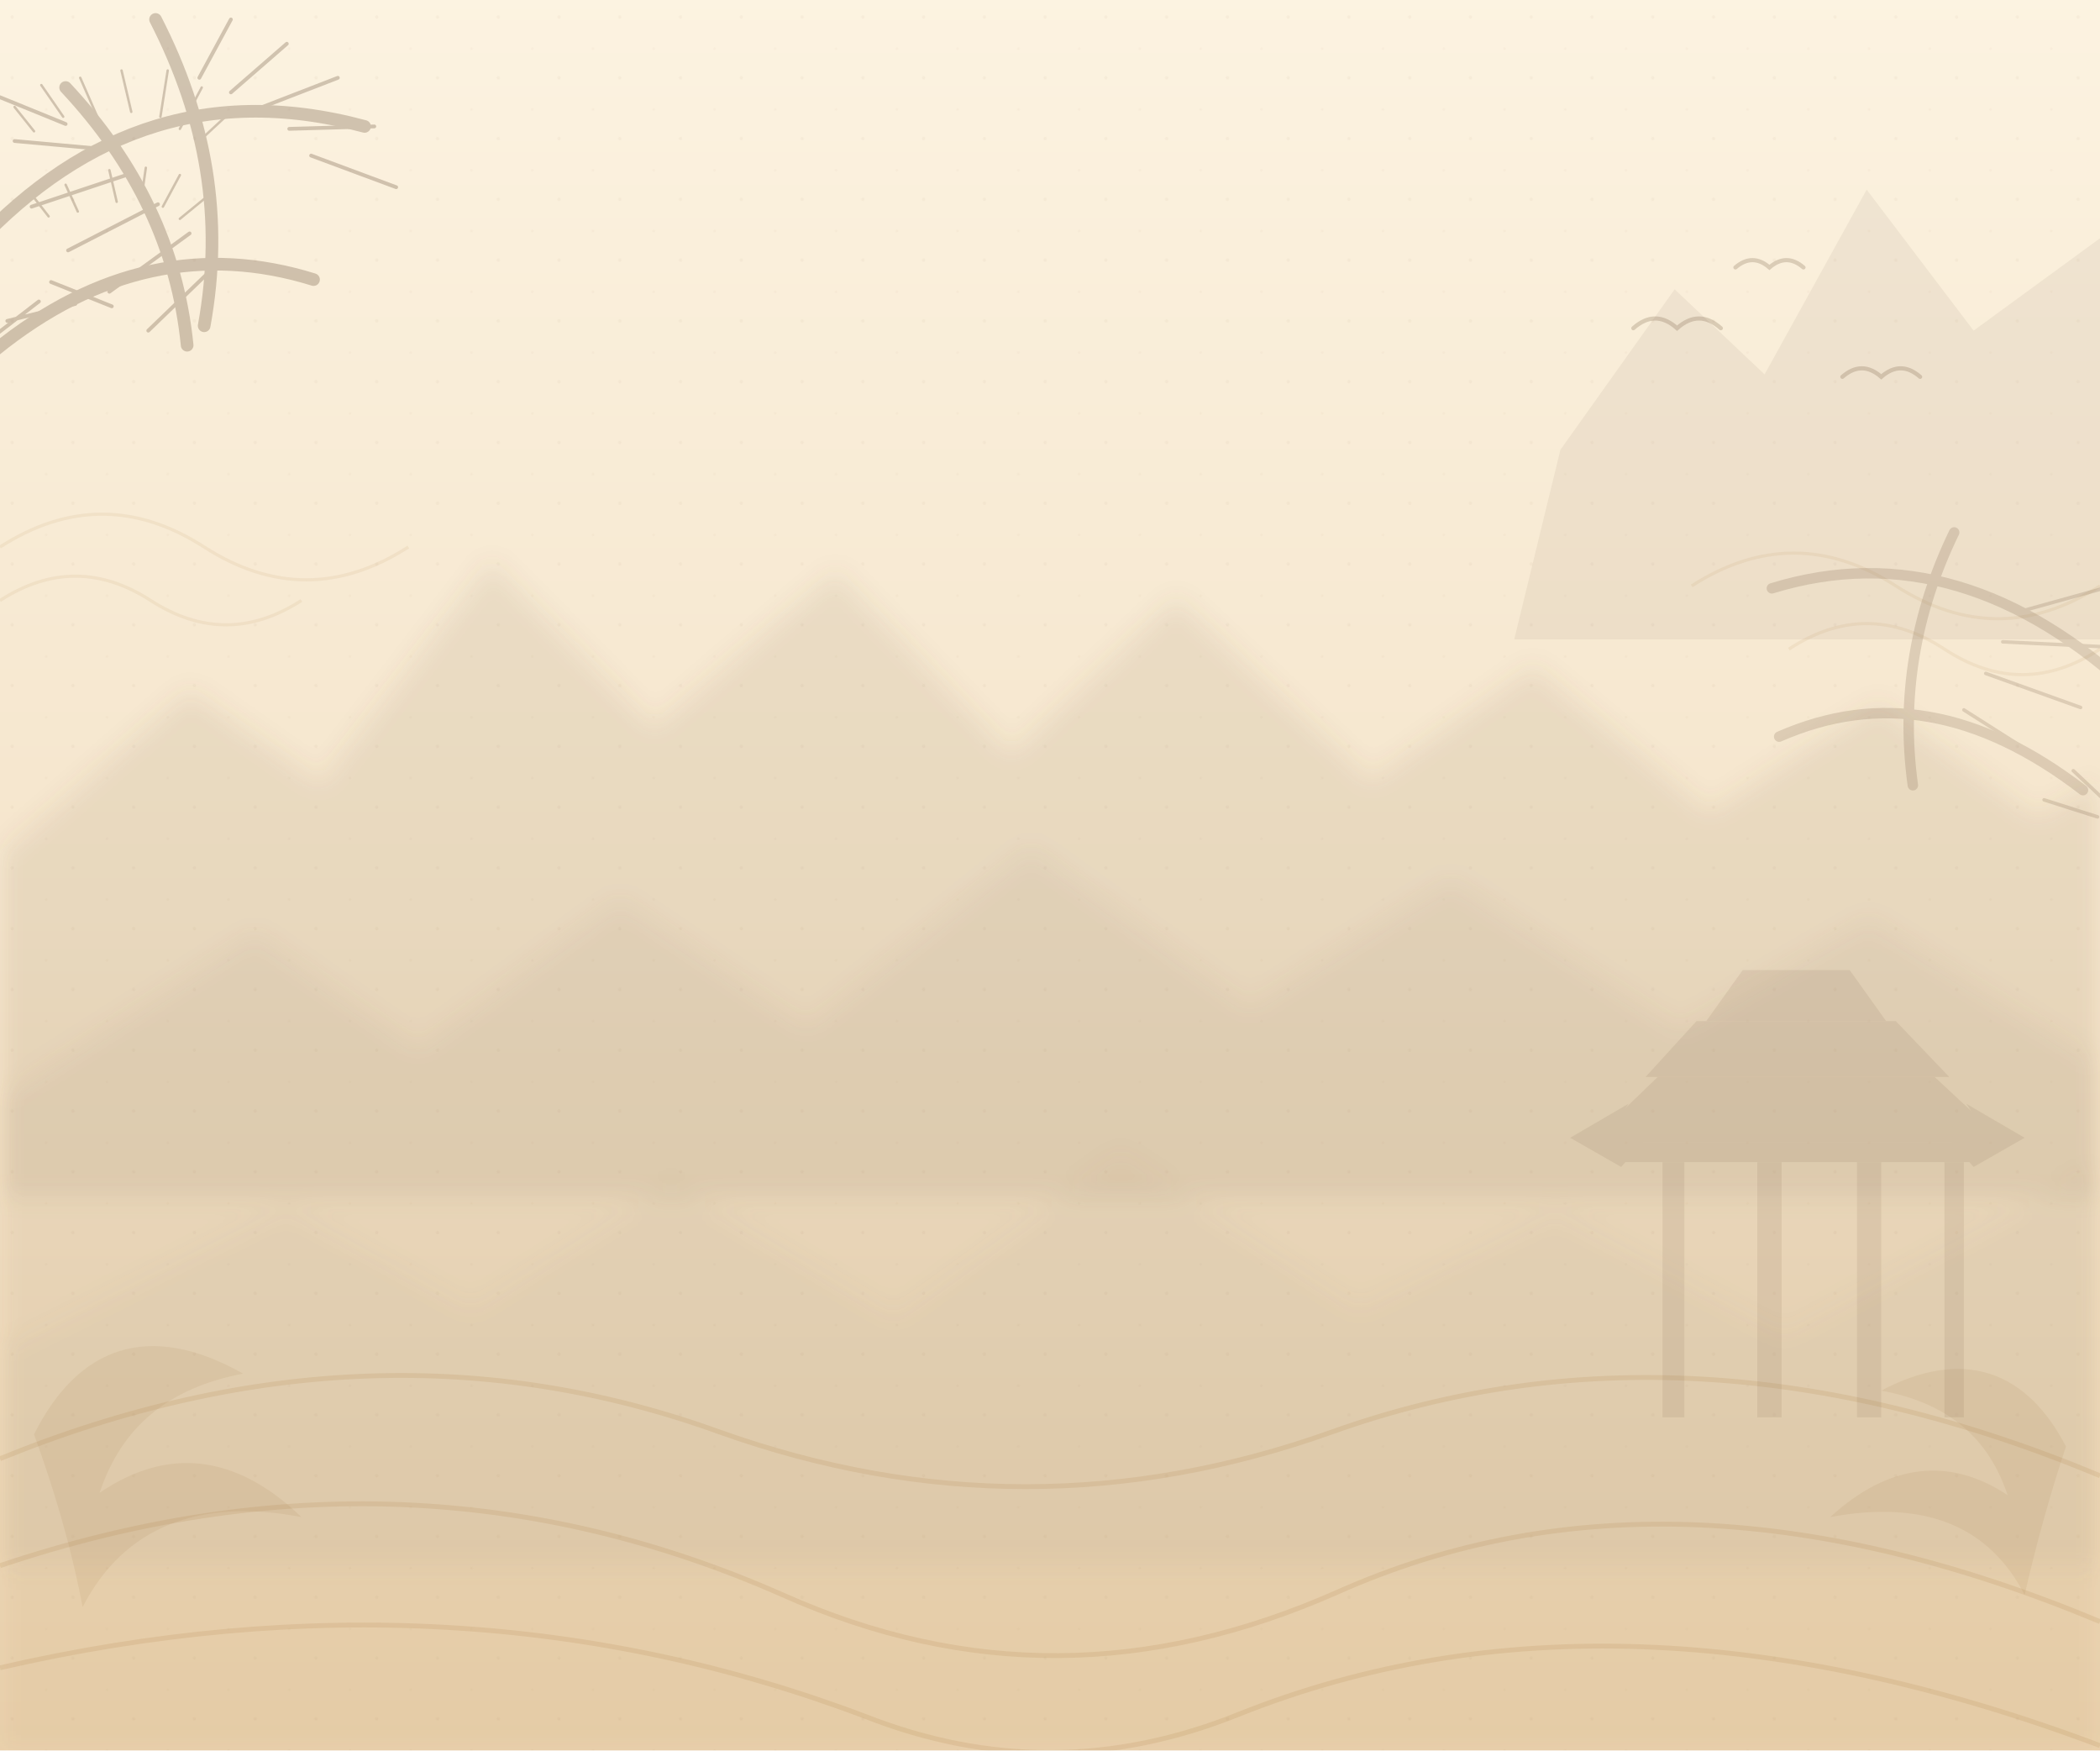
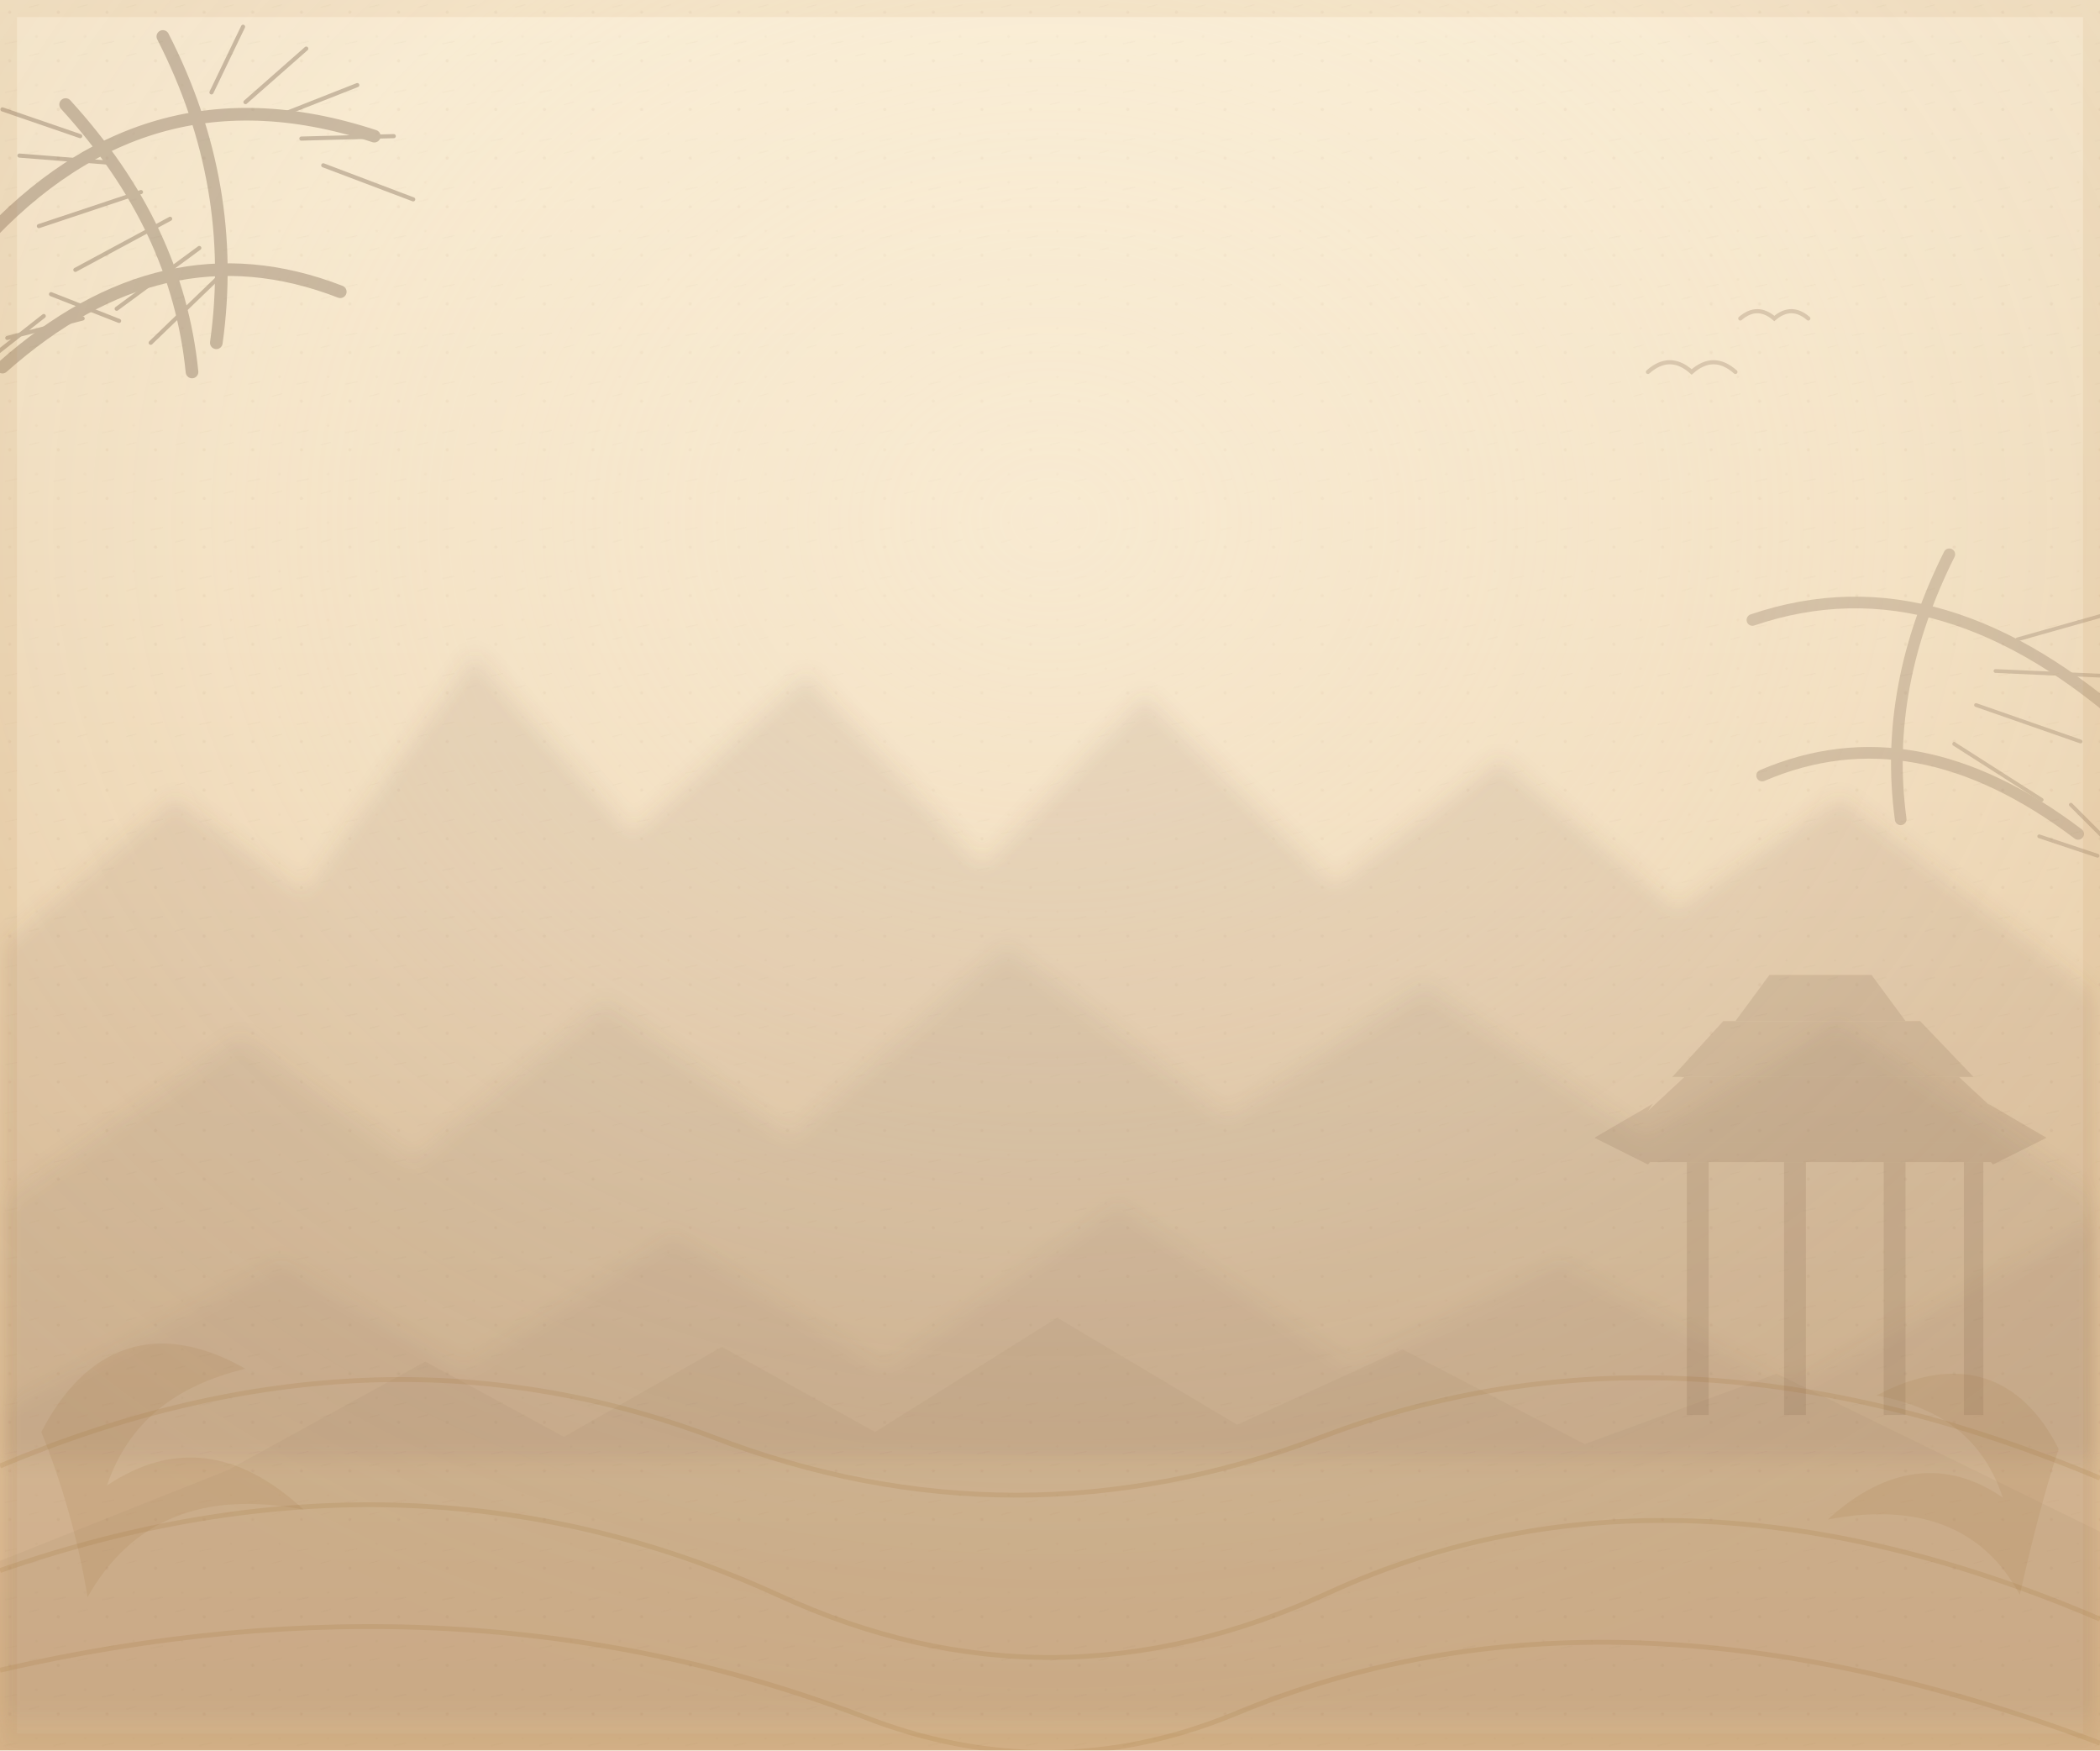
<svg xmlns="http://www.w3.org/2000/svg" viewBox="0 0 864 720" preserveAspectRatio="xMidYMid slice">
  <defs>
    <linearGradient id="paper" x1="0" y1="0" x2="0" y2="1">
-       <stop stop-color="#fcf3e1" />
-       <stop offset=".52" stop-color="#f5e5cc" />
-       <stop offset="1" stop-color="#ead0aa" />
+       <stop stop-color="#f8ebd2" />
+       <stop offset=".5" stop-color="#efd9b8" />
+       <stop offset="1" stop-color="#e2c197" />
    </linearGradient>
+     <radialGradient id="centerGlow" cx="50%" cy="30%" r="68%">
+       <stop stop-color="#fff6e3" stop-opacity=".44" />
+       <stop offset=".58" stop-color="#fff6e3" stop-opacity=".12" />
+       <stop offset="1" stop-color="#9b6c3d" stop-opacity=".06" />
+     </radialGradient>
+     <pattern id="grain" width="20" height="20" patternUnits="userSpaceOnUse">
+       <circle cx="4" cy="5" r=".65" fill="#80552c" opacity=".06" />
+       <circle cx="15" cy="15" r=".55" fill="#9c7145" opacity=".045" />
+       <path d="M2 18l5-1M12 3l4-1" stroke="#78502c" stroke-width=".35" opacity=".045" />
+     </pattern>
    <filter id="blur">
-       <feGaussianBlur stdDeviation="5" />
+       <feGaussianBlur stdDeviation="4" />
    </filter>
-     <pattern id="grain" width="25" height="25" patternUnits="userSpaceOnUse">
-       <circle cx="5" cy="7" r=".7" fill="#82572e" opacity=".04" />
-       <circle cx="19" cy="20" r=".55" fill="#82572e" opacity=".028" />
-     </pattern>
  </defs>
  <rect width="864" height="720" fill="url(#paper)" />
  <rect width="864" height="720" fill="url(#grain)" />
-   <g fill="#806d55" filter="url(#blur)">
-     <path opacity=".11" d="M0 352L78 284l54 38 70-91 67 68 75-64 72 75 68-64 80 75 67-47 72 60 70-45 65 47 100-57v213H0z" />
-     <path opacity=".08" d="M0 451l105-67 67 47 83-61 77 52 92-73 90 65 83-52 94 61 78-45 95 59 100-47v255H0z" />
-     <path opacity=".055" d="M0 555l118-59 76 42 82-52 92 55 93-67 98 64 81-40 94 50 130-69v241H0z" />
+   <rect width="864" height="720" fill="url(#centerGlow)" />
+   <g fill="#735e49" filter="url(#blur)">
+     <path opacity=".12" d="M0 390L72 328l53 39 70-98 65 74 72-66 72 79 67-70 78 78 68-52 73 62 67-46 107 82v190H0z" />
+     <path opacity=".095" d="M0 495l99-69 71 51 79-65 76 55 89-78 91 70 81-54 91 63 79-48 108 73v214H0z" />
+     <path opacity=".07" d="M0 579l116-61 75 44 86-55 87 55 96-68 96 67 86-43 94 51 128-68v219H0z" />
  </g>
-   <g fill="none" stroke="#5e432b" stroke-linecap="round" opacity=".27">
-     <path stroke-width="5.2" d="M-14 105C30 56 83 34 150 52M-2 144c42-34 86-43 131-29M64 8c21 41 28 82 20 126M27 36c29 31 46 66 50 106" />
-     <path stroke-width="1.55" d="M27 51L0 40M39 61L6 58M52 72L13 85M65 84L28 103M78 96l-33 24M89 109l-28 27M82 32l13-24M95 38l23-20M108 44l31-12M119 53l35-1M128 64l35 13M16 124l-26 20M31 125l-28 7M46 126l-25-10" />
-     <g stroke-width="1">
-       <path d="M6 44l8 10m3-19 9 13m7-16 7 16m10-19 4 17m15-17-3 19m17-12-9 17m22-8-14 13M13 80l7 9m7-13 5 11m13-17 3 13m12-14-2 14m16-11-7 13m18-4-11 9" />
-     </g>
+   <g fill="none" stroke="#5b432d" stroke-linecap="round" opacity=".29">
+     <path stroke-width="5.2" d="M-12 105C33 53 87 34 154 56M1 151c44-39 90-50 139-31M67 15c21 41 28 83 22 126M27 43c31 34 48 70 52 110" />
+     <path stroke-width="1.7" d="M33 56L1 45M46 67L8 64M58 79L16 93M70 90l-39 21M82 102l-34 25M90 114l-28 27M87 38l13-27M101 42l25-22M114 48l33-13M124 57l38-1M133 68l37 14M18 130l-28 22M34 131l-31 8M49 132l-28-11" />
  </g>
-   <g fill="#725d47" opacity=".08">
-     <path d="M642 185l47-66 37 35 42-76 44 58 52-38v165H623z" />
+   <g fill="#8a6f52" opacity=".075">
+     <path d="M95 604l80-44 57 31 65-37 63 35 75-47 74 44 68-31 75 39 79-29 133 65v90H95z" />
+     <path d="M0 642l98-39 72 29 78-33 71 36 87-42 82 38 88-26 96 38 94-21 98 39v59H0z" />
  </g>
-   <g fill="none" stroke="#684d32" stroke-width="1.7" opacity=".22" stroke-linecap="round">
-     <path d="M672 135q9-8 18 0q9-8 18 0M714 110q7-6 14 0q7-6 14 0M758 155q8-7 16 0q8-7 16 0" />
+   <g fill="#66492f" opacity=".13">
+     <path d="M679 470h141v8H679z" />
+     <path d="M693 443h113l29 27H664z" />
+     <path d="M709 420h81l22 23H688z" />
+     <path d="M728 401h42l14 19h-70z" />
+     <rect x="694" y="478" width="9" height="104" />
+     <rect x="734" y="478" width="9" height="104" />
+     <rect x="775" y="478" width="9" height="104" />
+     <rect x="808" y="478" width="8" height="104" />
+     <path d="M656 468l24-14-9 14 22-6-15 17zm186 0-24-14 9 14-22-6 15 17z" />
  </g>
-   <g fill="none" stroke="#5c432c" stroke-linecap="round" opacity=".17">
-     <path stroke-width="4.3" d="M879 286c-48-45-98-60-150-44m128 83c-43-33-84-40-125-22m72-84c-16 33-22 68-17 104" />
-     <path stroke-width="1.45" d="M833 251l36-10m-45 23 41 2m-48 11 39 14m-48 1 33 21M853 317l17 16m-29-4 22 7" />
+   <g fill="none" stroke="#5d432e" stroke-linecap="round" opacity=".21">
+     <path stroke-width="4.8" d="M879 301c-53-48-105-64-158-46m134 88c-45-34-88-42-130-24m77-91c-18 36-25 72-20 109" />
+     <path stroke-width="1.55" d="M830 263l39-11m-48 24 45 2m-53 12 43 15m-52 1 36 23M852 331l18 18m-31-5 24 8" />
  </g>
-   <g fill="#705137" opacity=".105">
-     <path d="M667 470h144v8H667z" />
-     <path d="M682 443h114l29 27H654z" />
-     <path d="M698 420h82l22 23H677z" />
-     <path d="M717 399h44l15 21h-74z" />
-     <rect x="684" y="478" width="9" height="105" />
-     <rect x="723" y="478" width="10" height="105" />
-     <rect x="764" y="478" width="10" height="105" />
-     <rect x="800" y="478" width="8" height="105" />
-     <path d="M646 468l24-14-9 14 21-5-15 17zm187 0-24-14 9 14-21-5 15 17z" />
+   <g fill="#9b7039" opacity=".13">
+     <path d="M17 589c18-35 47-47 84-26-29 7-48 22-57 48 27-18 54-15 81 10-41-8-71 4-89 36-4-25-11-48-19-68z" />
+     <path d="M847 596c-15-30-41-40-75-22 27 5 44 18 52 42-23-16-48-13-72 9 37-7 64 3 79 31 5-22 10-42 16-60z" />
  </g>
-   <g fill="#9a703a" opacity=".10">
-     <path d="M14 590c18-36 47-47 86-25-31 6-50 22-59 49 28-19 56-16 83 10-42-8-73 4-90 37-5-26-12-49-20-71z" />
-     <path d="M850 595c-16-31-42-41-76-23 27 5 44 19 52 43-24-16-49-13-73 9 38-7 65 3 80 32 5-22 11-43 17-61z" />
+   <g fill="none" stroke="#a17339" stroke-width="2" opacity=".18">
+     <path d="M0 603c102-43 200-47 293-12 83 32 167 32 251 0 97-37 203-32 320 17" />
+     <path d="M0 646c112-39 219-36 320 10 76 35 151 34 227-1 94-43 200-39 317 11" />
+     <path d="M0 687c126-29 245-23 355 19 51 20 102 20 153-1 103-43 221-39 356 12" />
  </g>
-   <g fill="none" stroke="#a97a3c" stroke-width="2" opacity=".15">
-     <path d="M0 600c103-42 202-45 296-11 84 30 168 30 252 0 98-35 203-29 316 18" />
-     <path d="M0 644c113-38 220-33 322 12 76 34 151 33 228-1 94-42 199-36 314 12" />
-     <path d="M0 686c126-29 245-22 356 20 51 20 102 20 154-1 103-41 221-37 354 13" />
+   <g fill="none" stroke="#694e34" stroke-width="1.7" opacity=".21" stroke-linecap="round">
+     <path d="M678 153q9-8 18 0q9-8 18 0M716 131q7-6 14 0q7-6 14 0" />
  </g>
-   <g fill="none" stroke="#ad8148" stroke-width="1.3" opacity=".10">
-     <path d="M0 225q42-27 84 0t84 0M696 241q42-27 84 0t84 0" />
-     <path d="M0 247q31-20 62 0t62 0M736 267q32-21 64 0t64 0" />
-   </g>
+   <rect width="864" height="720" fill="none" stroke="#b4864b" stroke-opacity=".10" stroke-width="14" />
</svg>
